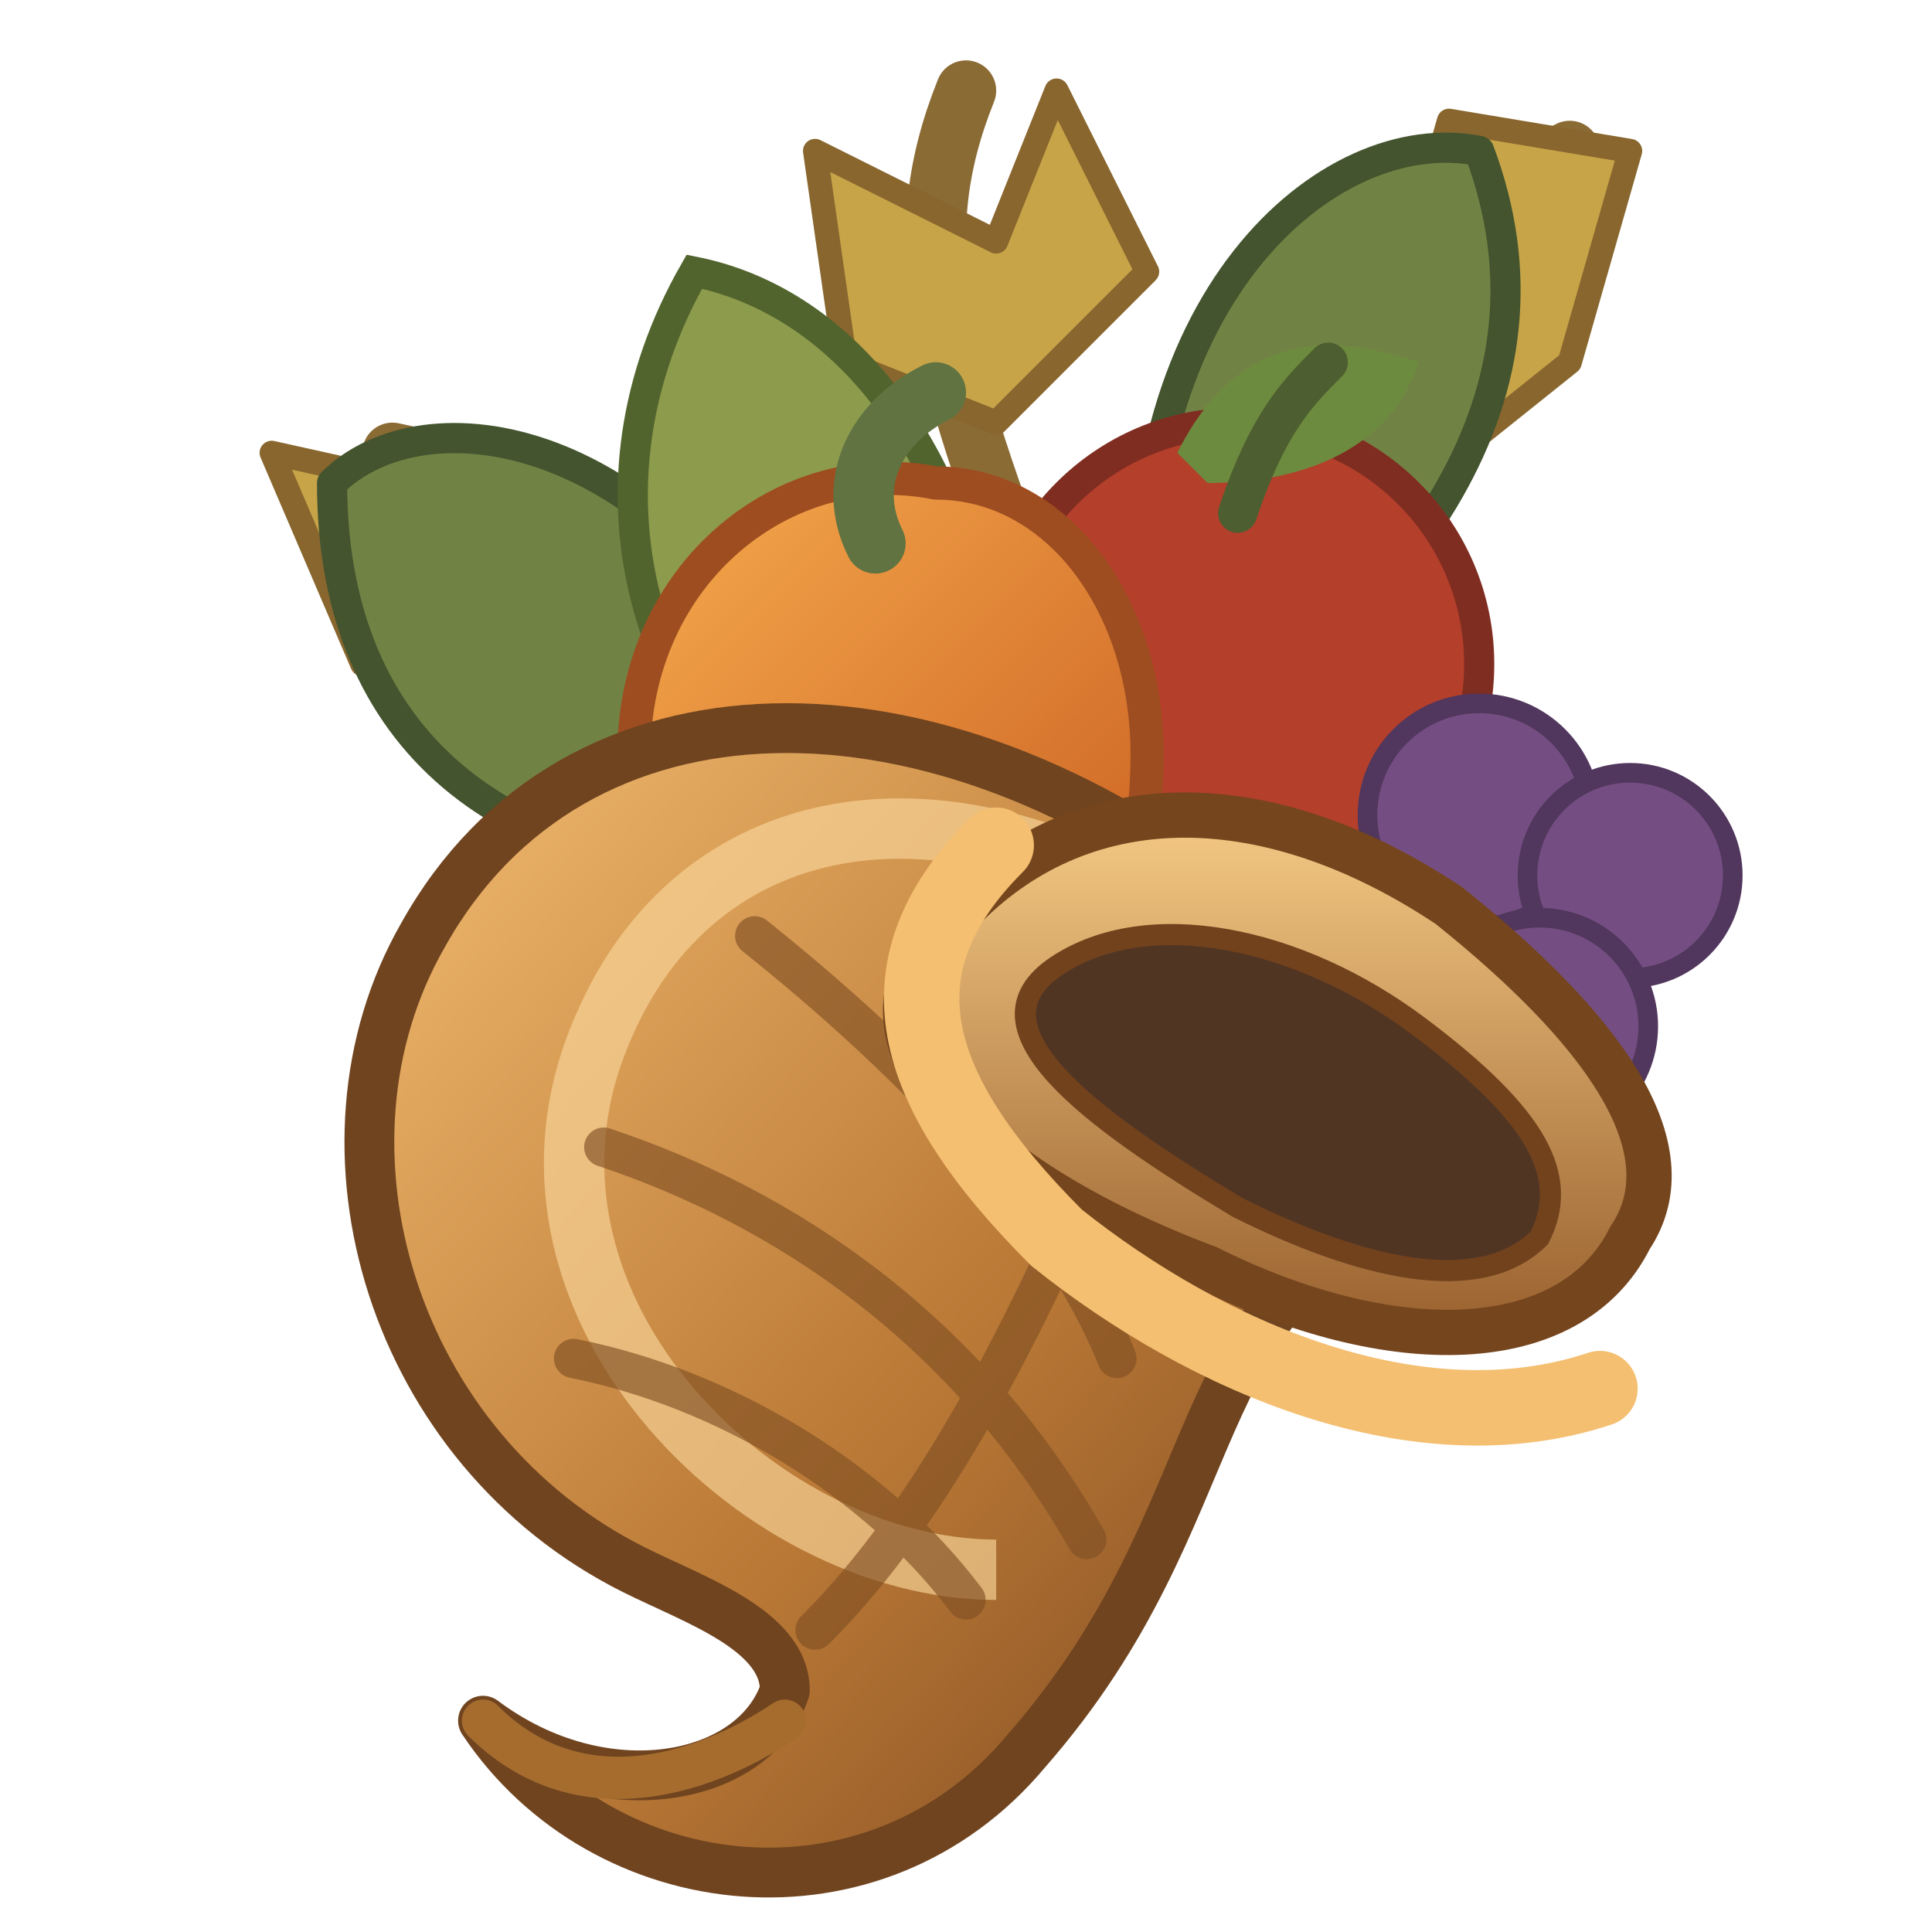
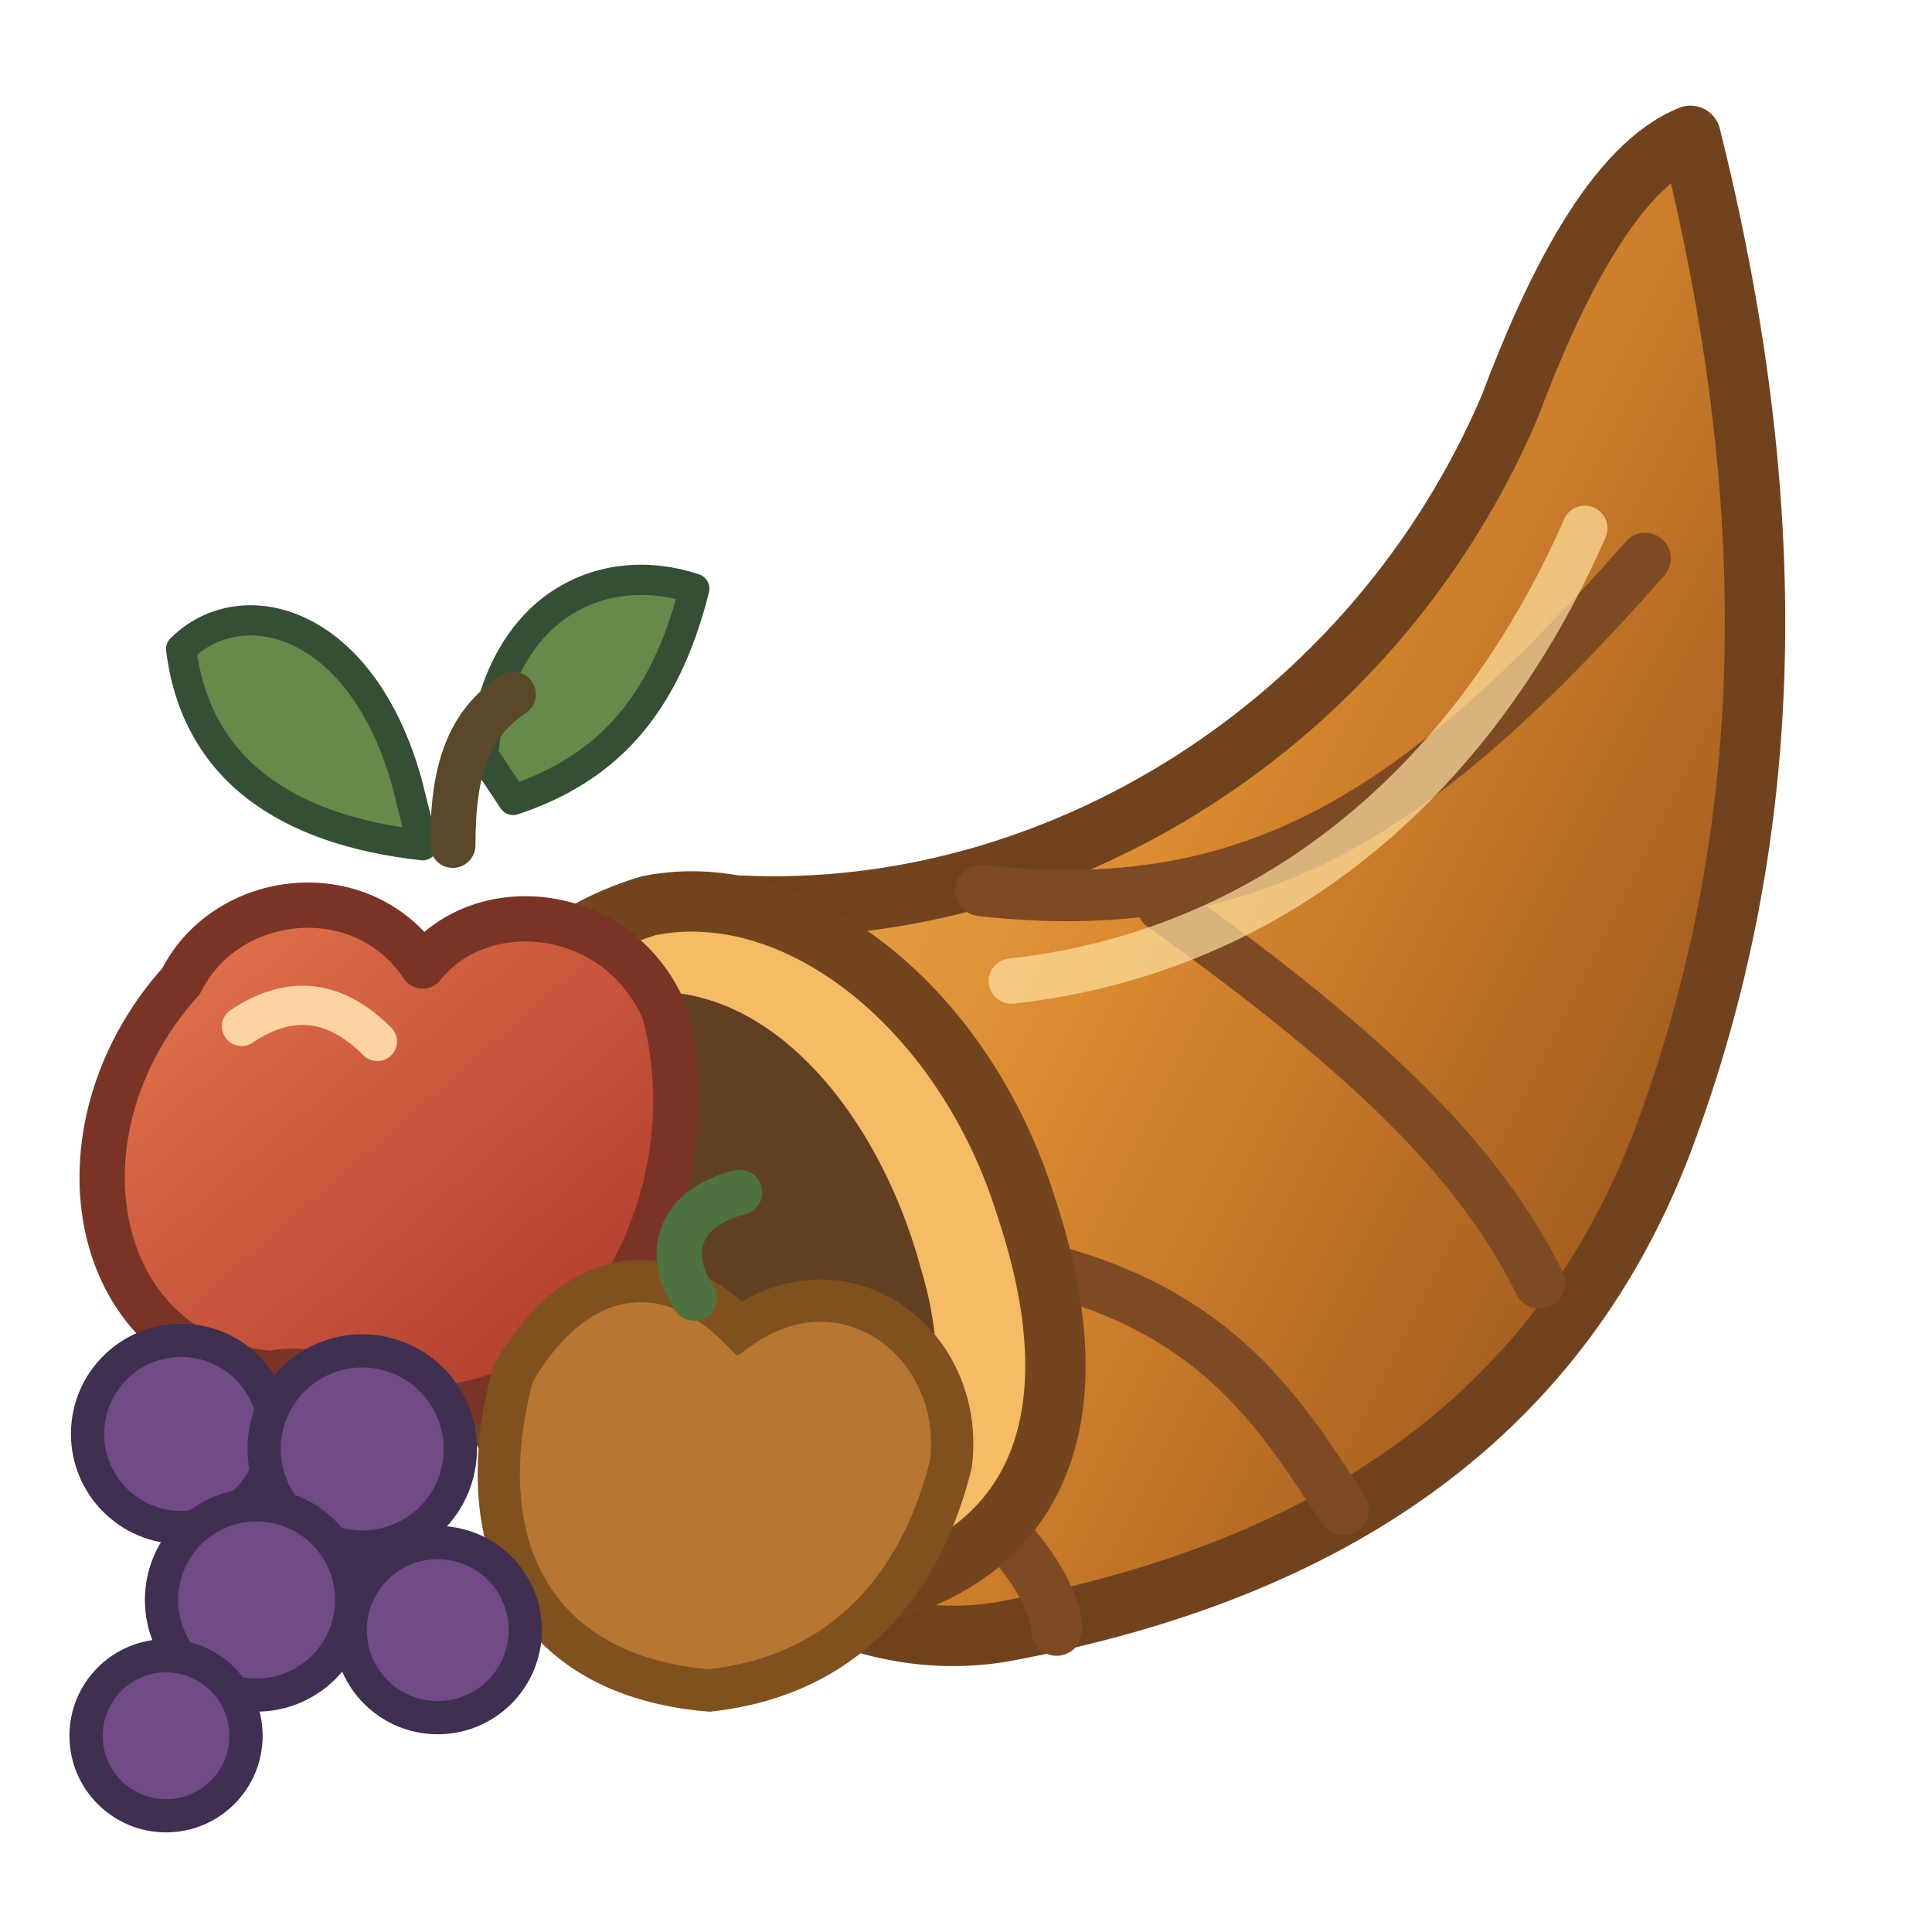
- <svg xmlns="http://www.w3.org/2000/svg" viewBox="0 0 64 64" aria-hidden="true" focusable="false">
+ <svg xmlns="http://www.w3.org/2000/svg" viewBox="0 0 128 128" role="img" aria-label="Autumn cornucopia">
  <defs>
-     <linearGradient id="wicker" x1="0" y1="0" x2="1" y2="1">
-       <stop stop-color="#f3bc71" />
-       <stop offset=".56" stop-color="#b97835" />
-       <stop offset="1" stop-color="#75431f" />
+     <linearGradient id="horn" x1="0" y1="0" x2="1" y2=".65">
+       <stop stop-color="#f9c96f" />
+       <stop offset=".56" stop-color="#db8a2f" />
+       <stop offset="1" stop-color="#9d581c" />
    </linearGradient>
-     <linearGradient id="mouth" x1="0" y1="0" x2="0" y2="1">
-       <stop stop-color="#f4c984" />
-       <stop offset="1" stop-color="#99612f" />
-     </linearGradient>
-     <linearGradient id="fruit" x1="0" y1="0" x2="0.9" y2="1">
-       <stop stop-color="#f6aa4d" />
-       <stop offset="1" stop-color="#c95e20" />
+     <linearGradient id="apple" x1="0" y1="0" x2="1" y2="1">
+       <stop stop-color="#e7774f" />
+       <stop offset="1" stop-color="#aa3529" />
    </linearGradient>
  </defs>
-   <path d="M35 22C31 12 30 8 32 3M41 21c1-8 5-13 11-16M28 26c-6-7-10-10-15-11" fill="none" stroke="#8b6b34" stroke-width="2" stroke-linecap="round" />
-   <path d="M33 8 27 5l1 7 5 2 5-5-3-6ZM46 11l2-7 6 1-2 7-5 4ZM18 17l-9-2 3 7 9 1Z" fill="#c8a448" stroke="#88662e" stroke-width=".8" stroke-linejoin="round" />
-   <path d="M27 24c-5-10-13-11-16-8 0 8 5 13 15 13M38 22c-1-12 6-18 11-17 3 8-2 15-11 21" fill="#718344" stroke="#43542e" stroke-width="1" stroke-linejoin="round" />
-   <path d="M33 23c-1-8-5-13-10-14-4 7-2 15 5 20" fill="#8d9b4d" stroke="#52642d" stroke-width="1" />
-   <circle cx="41" cy="22" r="8" fill="#b43f2b" stroke="#802d21" stroke-width="1" />
-   <path d="M39 15c2-4 5-4 8-3-1 3-4 4-7 4" fill="#6d8b3e" />
-   <path d="M41 17c1-3 2-4 3-5" stroke="#4d5e30" stroke-width="1.3" stroke-linecap="round" />
-   <path d="M21 25c0-6 5-10 10-9 4 0 7 4 7 9 0 6-3 10-9 10-5 0-8-4-8-10Z" fill="url(#fruit)" stroke="#9e4d20" stroke-width="1.1" />
-   <path d="M29 18c-1-2 0-4 2-5" fill="none" stroke="#607341" stroke-width="2" stroke-linecap="round" />
-   <g fill="#744e82" stroke="#51365d" stroke-width=".65">
-     <circle cx="49" cy="27" r="3.7" />
-     <circle cx="54" cy="29" r="3.4" />
-     <circle cx="45" cy="32" r="3.5" />
-     <circle cx="51" cy="34" r="3.6" />
-     <circle cx="47" cy="39" r="3.1" />
+   <path d="M49 60C70 61 91 48 100 27C103 19 107 11 112 9C118 33 118 55 110 76C103 94 88 104 67 108C57 110 47 104 40 94Z" fill="url(#horn)" stroke="#70431e" stroke-width="4" stroke-linejoin="round" />
+   <path d="M65 59C83 61 94 54 109 37M77 60C91 70 98 77 102 85M69 84C81 87 85 94 89 100M58 97C65 98 70 105 70 108" fill="none" stroke="#7d4a24" stroke-width="3.4" stroke-linecap="round" />
+   <path d="M67 65C85 63 98 51 105 35" fill="none" stroke="#ffe1a1" stroke-width="3" stroke-linecap="round" opacity=".7" />
+   <path d="M43 60C53 58 64 67 68 80C73 95 68 104 56 106C43 107 32 99 30 85C28 72 33 63 43 60Z" fill="#f5bb65" stroke="#73451f" stroke-width="4" />
+   <path d="M41 66C50 64 58 73 61 84C64 94 60 99 53 99C42 98 35 90 35 81C34 73 36 68 41 66Z" fill="#604020" />
+   <path d="M27 52C24 41 16 39 12 43C13 51 19 55 28 56ZM32 50C33 40 40 37 46 39C44 47 40 51 34 53Z" fill="#668a49" stroke="#344f34" stroke-width="2" stroke-linejoin="round" />
+   <path d="M30 56C30 51 31 48 34 46" stroke="#5b482a" stroke-width="3" fill="none" stroke-linecap="round" />
+   <path d="M12 65C15 59 24 58 28 64C32 59 41 60 44 67C47 78 41 91 31 93C27 94 22 90 18 91C6 90 3 75 12 65Z" fill="url(#apple)" stroke="#7a3425" stroke-width="3" stroke-linejoin="round" />
+   <path d="M16 68C19 66 22 66 25 69" stroke="#ffd4a3" stroke-width="2.6" fill="none" stroke-linecap="round" />
+   <path d="M34 91C38 84 44 83 49 88C56 83 64 89 63 97C61 105 56 111 47 112C35 111 31 102 34 91Z" fill="#b87633" stroke="#80511f" stroke-width="2.8" />
+   <path d="M46 86C44 83 45 80 49 79" stroke="#4d723f" stroke-width="3" stroke-linecap="round" fill="none" />
+   <g fill="#704b86" stroke="#3f2f50" stroke-width="2.2">
+     <circle cx="12" cy="95" r="6.2" />
+     <circle cx="24" cy="96" r="6.5" />
+     <circle cx="17" cy="106" r="6.3" />
+     <circle cx="29" cy="108" r="5.8" />
+     <circle cx="11" cy="115" r="5.3" />
  </g>
-   <path d="M41 30c-10-8-22-8-27 1-4 7-1 17 7 21 2 1 5 2 5 4-1 3-6 4-10 1 4 6 13 7 18 1 7-8 5-15 13-18Z" fill="url(#wicker)" stroke="#70441f" stroke-width="1.65" stroke-linejoin="round" />
-   <path d="M40 31c-9-6-17-4-20 3-4 9 5 18 13 18" fill="none" stroke="#f9d69a" stroke-opacity=".65" stroke-width="2" />
-   <path d="M20 38c6 2 12 6 16 13M19 45c5 1 10 4 13 8M25 31c5 4 10 9 12 14M27 54c4-4 7-10 10-17" fill="none" stroke="#815024" stroke-opacity=".65" stroke-width="1.3" stroke-linecap="round" />
-   <path d="M32 30c4-4 10-4 16 0 5 4 8 8 6 11-2 4-8 4-14 1-8-3-13-8-8-12Z" fill="url(#mouth)" stroke="#75451d" stroke-width="1.5" />
-   <path d="M35 32c3-2 8-1 12 2 4 3 5 5 4 7-2 2-6 1-10-1-5-3-9-6-6-8Z" fill="#513523" stroke="#72421d" stroke-width=".7" />
-   <path d="M33 28c-4 4-3 8 2 13 5 4 12 7 18 5" fill="none" stroke="#f4bf71" stroke-width="2.5" stroke-linecap="round" />
-   <path d="M16 57c3 3 7 2 10 0" fill="none" stroke="#a56c2e" stroke-width="1.4" stroke-linecap="round" />
</svg>
